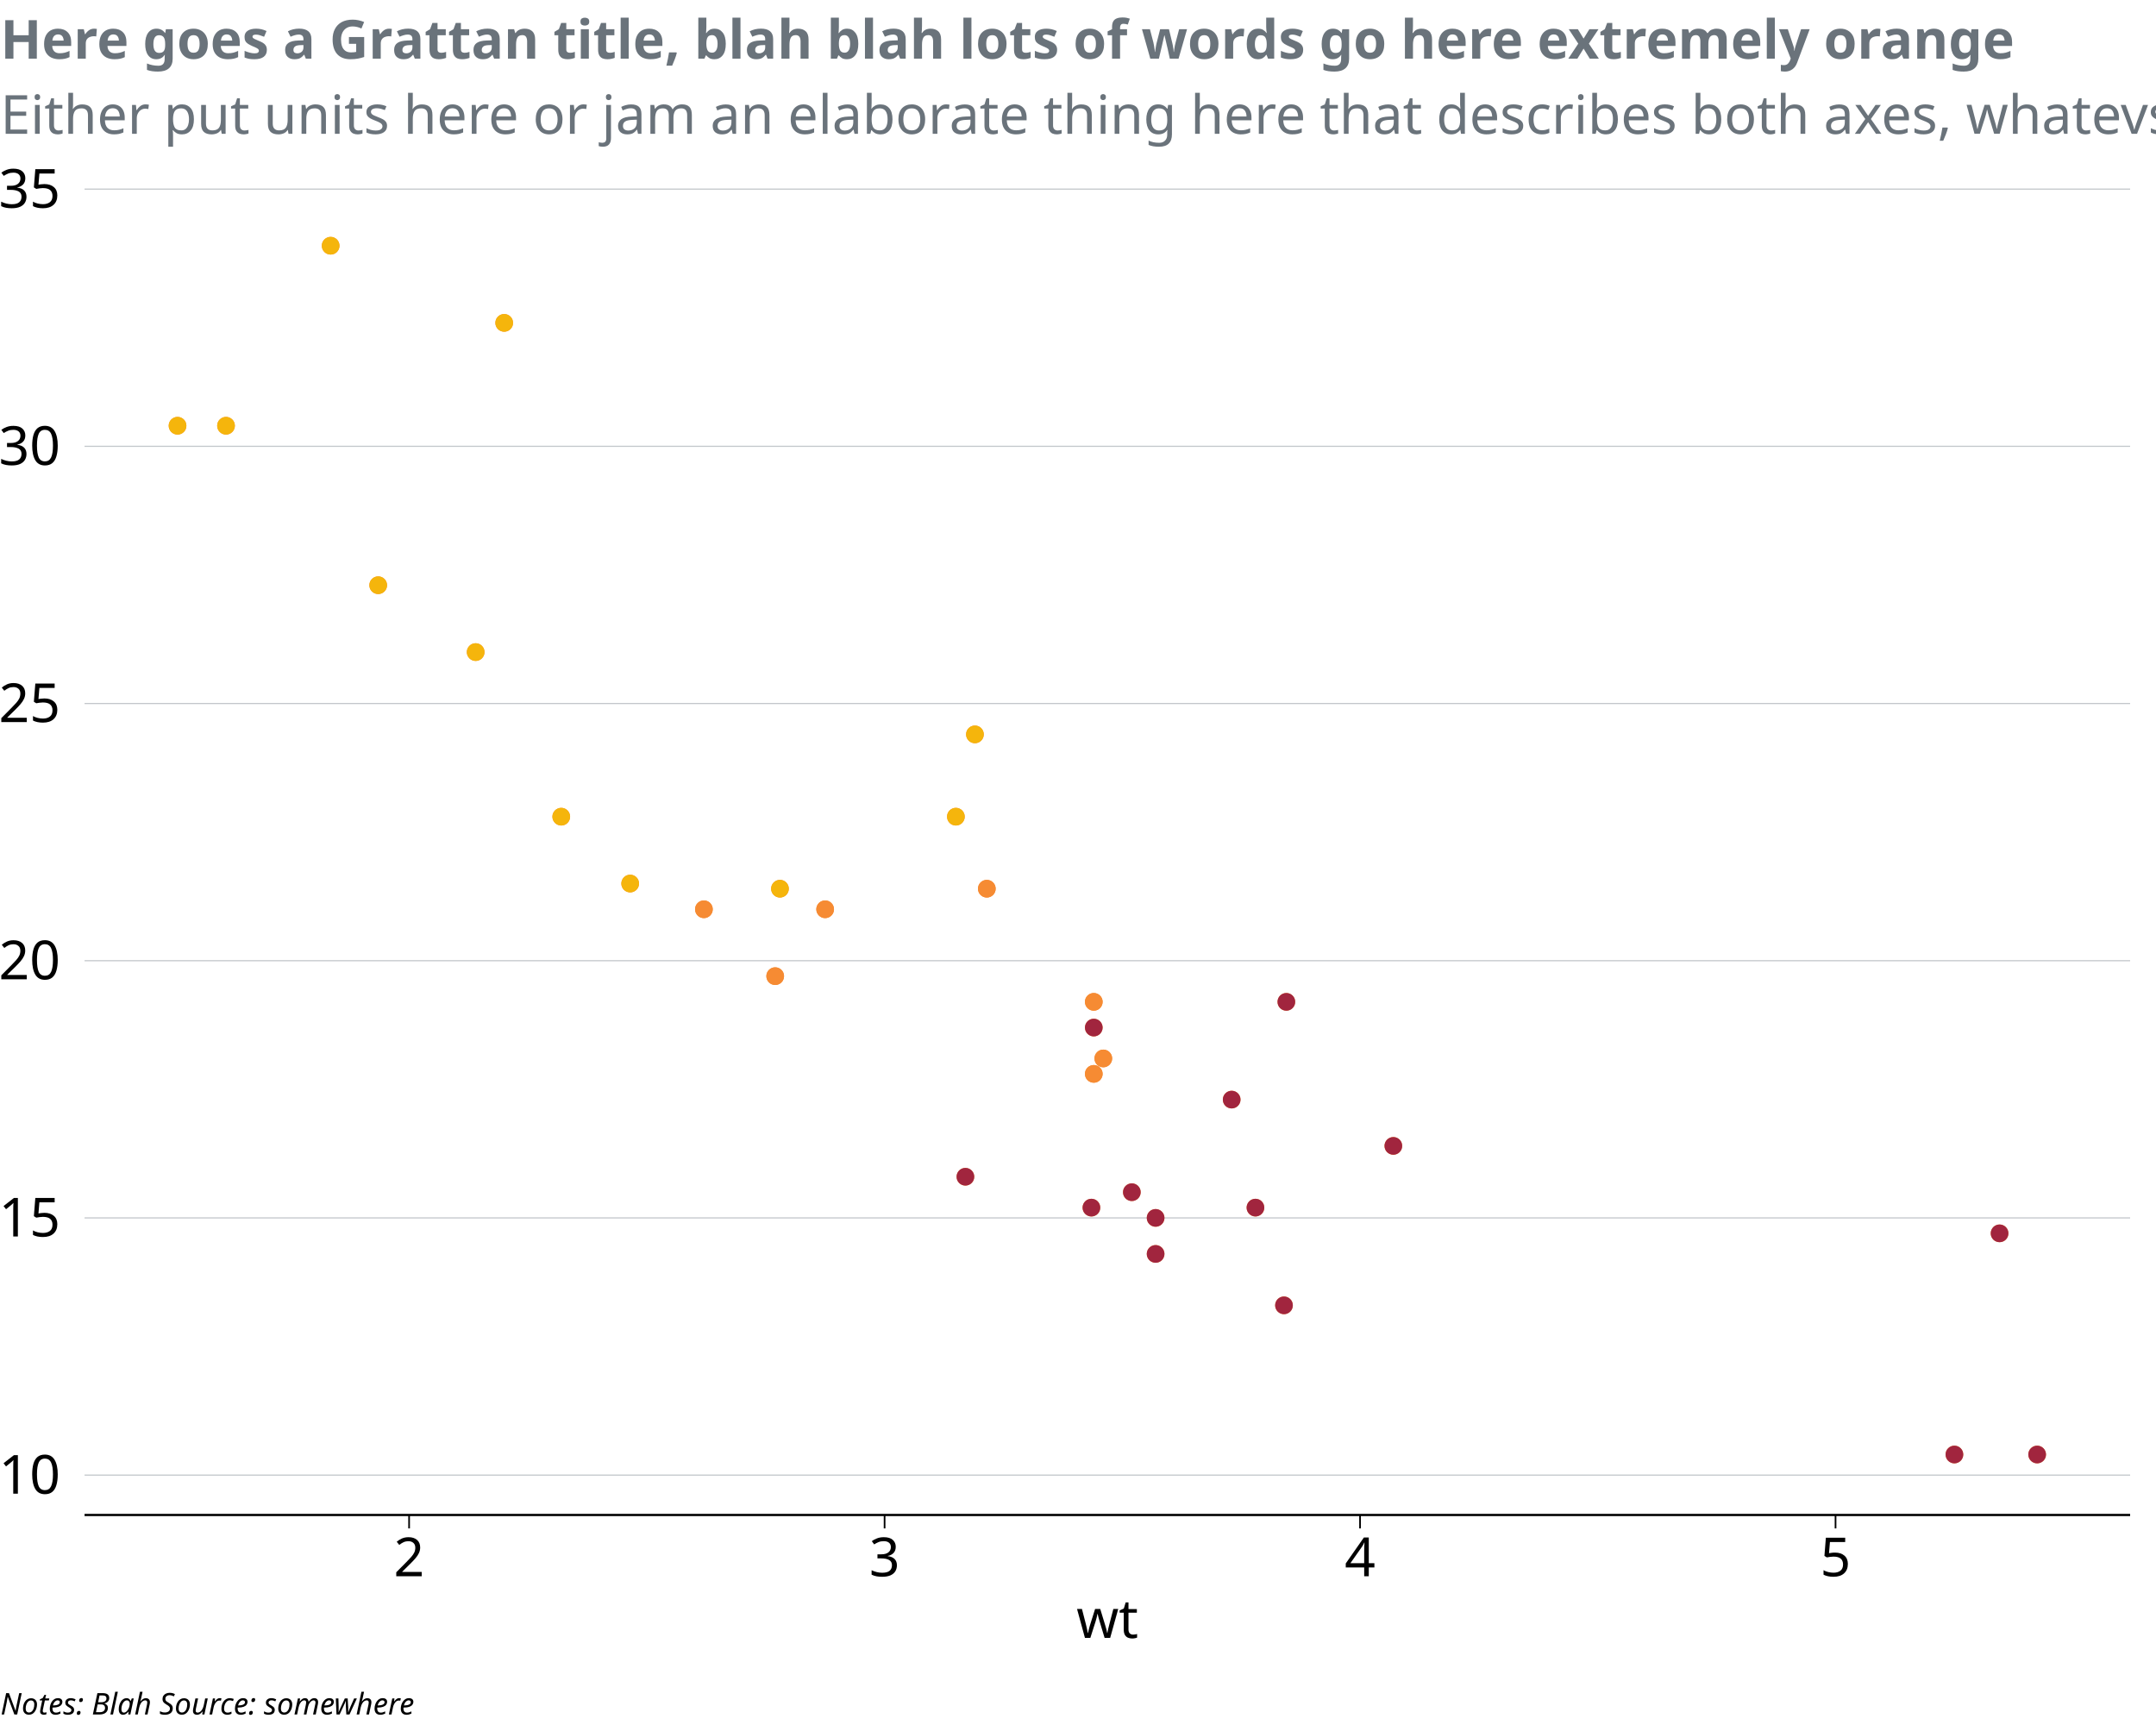
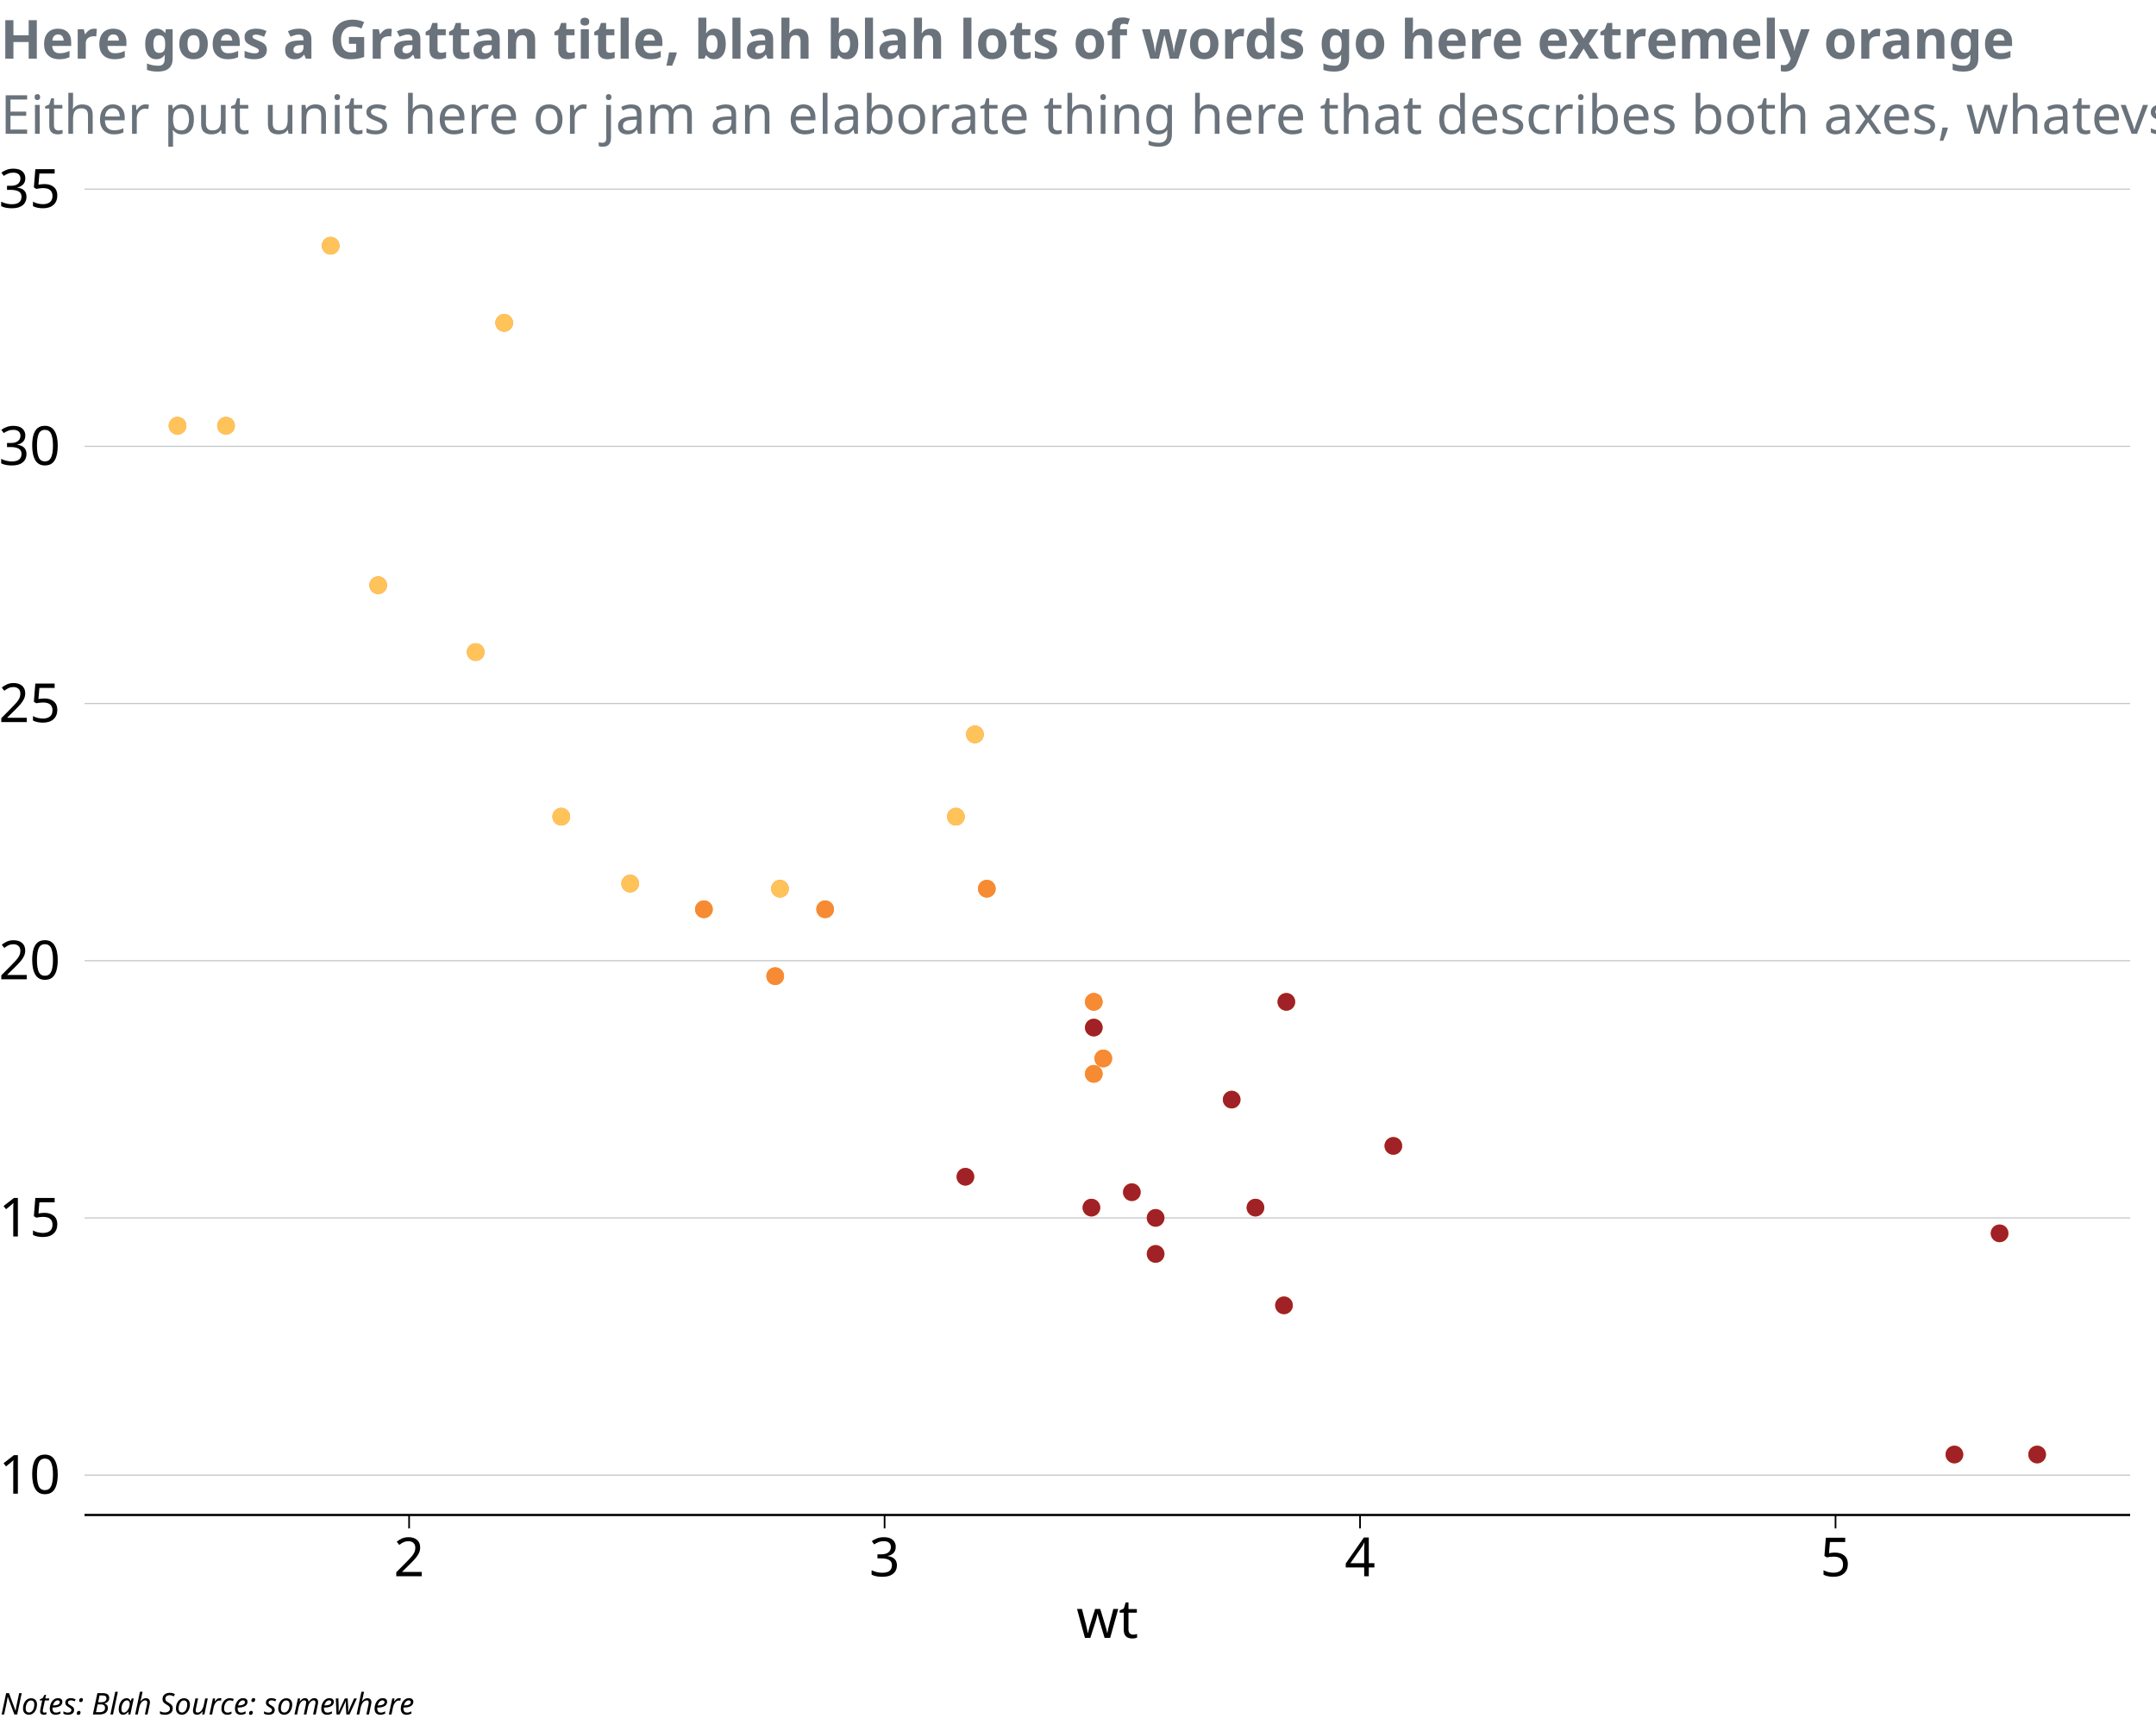
<svg xmlns="http://www.w3.org/2000/svg" class="svglite" data-engine-version="2.0" width="720.00pt" height="576.00pt" viewBox="0 0 720.00 576.00">
  <defs>
    <style type="text/css">
    .svglite line, .svglite polyline, .svglite polygon, .svglite path, .svglite rect, .svglite circle {
      fill: none;
      stroke: #000000;
      stroke-linecap: round;
      stroke-linejoin: round;
      stroke-miterlimit: 10.00;
    }
  </style>
  </defs>
  <rect width="100%" height="100%" style="stroke: none; fill: #FFFFFF;" />
  <defs>
    <clipPath id="cpMC4wMHw3MjAuMDB8MC4wMHw1NzYuMDA=">
      <rect x="0.00" y="0.00" width="720.00" height="576.00" />
    </clipPath>
  </defs>
  <g clip-path="url(#cpMC4wMHw3MjAuMDB8MC4wMHw1NzYuMDA=)">
    <rect x="0.00" y="0.00" width="720.00" height="576.00" style="stroke-width: 0.75; stroke: none; fill: #FFFFFF;" />
  </g>
  <defs>
    <clipPath id="cpMjguMjR8NzExLjM2fDYxLjg2fDUwNS44Nw==">
      <rect x="28.24" y="61.86" width="683.12" height="444.00" />
    </clipPath>
  </defs>
  <g clip-path="url(#cpMjguMjR8NzExLjM2fDYxLjg2fDUwNS44Nw==)">
    <rect x="28.24" y="61.86" width="683.12" height="444.00" style="stroke-width: 0.75; stroke: none; fill: #FFFFFF;" />
    <polyline points="28.24,492.55 711.36,492.55 " style="stroke-width: 0.38; stroke: #C3C7CB; stroke-linecap: butt;" />
    <polyline points="28.24,406.67 711.36,406.67 " style="stroke-width: 0.38; stroke: #C3C7CB; stroke-linecap: butt;" />
    <polyline points="28.24,320.79 711.36,320.79 " style="stroke-width: 0.38; stroke: #C3C7CB; stroke-linecap: butt;" />
    <polyline points="28.24,234.91 711.36,234.91 " style="stroke-width: 0.38; stroke: #C3C7CB; stroke-linecap: butt;" />
    <polyline points="28.24,149.03 711.36,149.03 " style="stroke-width: 0.38; stroke: #C3C7CB; stroke-linecap: butt;" />
    <polyline points="28.24,63.15 711.36,63.15 " style="stroke-width: 0.38; stroke: #C3C7CB; stroke-linecap: butt;" />
    <circle cx="235.07" cy="303.62" r="2.60" style="stroke-width: 0.71; stroke: #F68B33; fill: #F68B33;" />
    <circle cx="275.56" cy="303.62" r="2.60" style="stroke-width: 0.71; stroke: #F68B33; fill: #F68B33;" />
    <circle cx="187.43" cy="272.70" r="2.60" style="stroke-width: 0.71; stroke: #F68B33; fill: #F68B33;" />
    <circle cx="329.55" cy="296.75" r="2.60" style="stroke-width: 0.71; stroke: #F68B33; fill: #F68B33;" />
    <circle cx="365.27" cy="343.12" r="2.60" style="stroke-width: 0.71; stroke: #F68B33; fill: #F68B33;" />
    <circle cx="368.45" cy="353.43" r="2.60" style="stroke-width: 0.71; stroke: #F68B33; fill: #F68B33;" />
    <circle cx="385.92" cy="418.70" r="2.60" style="stroke-width: 0.71; stroke: #F68B33; fill: #F68B33;" />
    <circle cx="325.58" cy="245.22" r="2.60" style="stroke-width: 0.71; stroke: #F68B33; fill: #F68B33;" />
    <circle cx="319.22" cy="272.70" r="2.60" style="stroke-width: 0.71; stroke: #F68B33; fill: #F68B33;" />
    <circle cx="365.27" cy="334.53" r="2.60" style="stroke-width: 0.71; stroke: #F68B33; fill: #F68B33;" />
    <circle cx="365.27" cy="358.58" r="2.60" style="stroke-width: 0.71; stroke: #F68B33; fill: #F68B33;" />
    <circle cx="465.31" cy="382.63" r="2.60" style="stroke-width: 0.71; stroke: #F68B33; fill: #F68B33;" />
    <circle cx="411.32" cy="367.17" r="2.60" style="stroke-width: 0.71; stroke: #F68B33; fill: #F68B33;" />
    <circle cx="419.26" cy="403.24" r="2.60" style="stroke-width: 0.71; stroke: #F68B33; fill: #F68B33;" />
    <circle cx="652.68" cy="485.68" r="2.60" style="stroke-width: 0.71; stroke: #F68B33; fill: #F68B33;" />
    <circle cx="680.31" cy="485.68" r="2.60" style="stroke-width: 0.71; stroke: #F68B33; fill: #F68B33;" />
    <circle cx="667.76" cy="411.83" r="2.60" style="stroke-width: 0.71; stroke: #F68B33; fill: #F68B33;" />
    <circle cx="168.38" cy="107.81" r="2.60" style="stroke-width: 0.71; stroke: #F68B33; fill: #F68B33;" />
    <circle cx="75.48" cy="142.16" r="2.60" style="stroke-width: 0.71; stroke: #F68B33; fill: #F68B33;" />
    <circle cx="110.42" cy="82.05" r="2.60" style="stroke-width: 0.71; stroke: #F68B33; fill: #F68B33;" />
    <circle cx="210.45" cy="295.03" r="2.60" style="stroke-width: 0.71; stroke: #F68B33; fill: #F68B33;" />
    <circle cx="377.98" cy="398.09" r="2.60" style="stroke-width: 0.71; stroke: #F68B33; fill: #F68B33;" />
    <circle cx="364.48" cy="403.24" r="2.60" style="stroke-width: 0.71; stroke: #F68B33; fill: #F68B33;" />
    <circle cx="428.79" cy="435.87" r="2.60" style="stroke-width: 0.71; stroke: #F68B33; fill: #F68B33;" />
    <circle cx="429.58" cy="334.53" r="2.60" style="stroke-width: 0.71; stroke: #F68B33; fill: #F68B33;" />
    <circle cx="126.30" cy="195.41" r="2.60" style="stroke-width: 0.71; stroke: #F68B33; fill: #F68B33;" />
    <circle cx="158.85" cy="217.74" r="2.60" style="stroke-width: 0.71; stroke: #F68B33; fill: #F68B33;" />
    <circle cx="59.29" cy="142.16" r="2.60" style="stroke-width: 0.71; stroke: #F68B33; fill: #F68B33;" />
    <circle cx="322.40" cy="392.93" r="2.60" style="stroke-width: 0.71; stroke: #F68B33; fill: #F68B33;" />
    <circle cx="258.88" cy="325.95" r="2.60" style="stroke-width: 0.71; stroke: #F68B33; fill: #F68B33;" />
    <circle cx="385.92" cy="406.67" r="2.60" style="stroke-width: 0.71; stroke: #F68B33; fill: #F68B33;" />
    <circle cx="260.47" cy="296.75" r="2.60" style="stroke-width: 0.71; stroke: #F68B33; fill: #F68B33;" />
    <circle cx="235.07" cy="303.62" r="2.60" style="stroke-width: 0.71; stroke: #F68B33; fill: #F68B33;" />
    <circle cx="275.56" cy="303.62" r="2.60" style="stroke-width: 0.71; stroke: #F68B33; fill: #F68B33;" />
-     <circle cx="187.43" cy="272.70" r="2.60" style="stroke-width: 0.71; stroke: #F5B50C; fill: #F5B50C;" />
+     <circle cx="187.43" cy="272.70" r="2.60" style="stroke-width: 0.71; stroke: #FFC35A; fill: #FFC35A;" />
    <circle cx="329.55" cy="296.75" r="2.60" style="stroke-width: 0.71; stroke: #F68B33; fill: #F68B33;" />
-     <circle cx="365.27" cy="343.12" r="2.60" style="stroke-width: 0.71; stroke: #A1253E; fill: #A1253E;" />
+     <circle cx="365.27" cy="343.12" r="2.60" style="stroke-width: 0.71; stroke: #A02226; fill: #A02226;" />
    <circle cx="368.45" cy="353.43" r="2.60" style="stroke-width: 0.71; stroke: #F68B33; fill: #F68B33;" />
-     <circle cx="385.92" cy="418.70" r="2.60" style="stroke-width: 0.71; stroke: #A1253E; fill: #A1253E;" />
-     <circle cx="325.58" cy="245.22" r="2.60" style="stroke-width: 0.71; stroke: #F5B50C; fill: #F5B50C;" />
-     <circle cx="319.22" cy="272.70" r="2.60" style="stroke-width: 0.71; stroke: #F5B50C; fill: #F5B50C;" />
+     <circle cx="385.92" cy="418.70" r="2.60" style="stroke-width: 0.71; stroke: #A02226; fill: #A02226;" />
+     <circle cx="325.58" cy="245.22" r="2.60" style="stroke-width: 0.71; stroke: #FFC35A; fill: #FFC35A;" />
+     <circle cx="319.22" cy="272.70" r="2.60" style="stroke-width: 0.71; stroke: #FFC35A; fill: #FFC35A;" />
    <circle cx="365.27" cy="334.53" r="2.60" style="stroke-width: 0.71; stroke: #F68B33; fill: #F68B33;" />
    <circle cx="365.27" cy="358.58" r="2.60" style="stroke-width: 0.71; stroke: #F68B33; fill: #F68B33;" />
-     <circle cx="465.31" cy="382.63" r="2.60" style="stroke-width: 0.71; stroke: #A1253E; fill: #A1253E;" />
-     <circle cx="411.32" cy="367.17" r="2.60" style="stroke-width: 0.71; stroke: #A1253E; fill: #A1253E;" />
-     <circle cx="419.26" cy="403.24" r="2.60" style="stroke-width: 0.71; stroke: #A1253E; fill: #A1253E;" />
-     <circle cx="652.68" cy="485.68" r="2.60" style="stroke-width: 0.71; stroke: #A1253E; fill: #A1253E;" />
-     <circle cx="680.31" cy="485.68" r="2.60" style="stroke-width: 0.71; stroke: #A1253E; fill: #A1253E;" />
-     <circle cx="667.76" cy="411.83" r="2.60" style="stroke-width: 0.71; stroke: #A1253E; fill: #A1253E;" />
-     <circle cx="168.38" cy="107.81" r="2.60" style="stroke-width: 0.71; stroke: #F5B50C; fill: #F5B50C;" />
-     <circle cx="75.48" cy="142.16" r="2.60" style="stroke-width: 0.71; stroke: #F5B50C; fill: #F5B50C;" />
-     <circle cx="110.42" cy="82.05" r="2.60" style="stroke-width: 0.71; stroke: #F5B50C; fill: #F5B50C;" />
-     <circle cx="210.45" cy="295.03" r="2.60" style="stroke-width: 0.71; stroke: #F5B50C; fill: #F5B50C;" />
-     <circle cx="377.98" cy="398.09" r="2.60" style="stroke-width: 0.71; stroke: #A1253E; fill: #A1253E;" />
-     <circle cx="364.48" cy="403.24" r="2.60" style="stroke-width: 0.71; stroke: #A1253E; fill: #A1253E;" />
-     <circle cx="428.79" cy="435.87" r="2.60" style="stroke-width: 0.71; stroke: #A1253E; fill: #A1253E;" />
-     <circle cx="429.58" cy="334.53" r="2.60" style="stroke-width: 0.71; stroke: #A1253E; fill: #A1253E;" />
-     <circle cx="126.30" cy="195.41" r="2.60" style="stroke-width: 0.71; stroke: #F5B50C; fill: #F5B50C;" />
-     <circle cx="158.85" cy="217.74" r="2.60" style="stroke-width: 0.71; stroke: #F5B50C; fill: #F5B50C;" />
-     <circle cx="59.29" cy="142.16" r="2.60" style="stroke-width: 0.71; stroke: #F5B50C; fill: #F5B50C;" />
-     <circle cx="322.40" cy="392.93" r="2.60" style="stroke-width: 0.71; stroke: #A1253E; fill: #A1253E;" />
+     <circle cx="465.31" cy="382.63" r="2.60" style="stroke-width: 0.71; stroke: #A02226; fill: #A02226;" />
+     <circle cx="411.32" cy="367.17" r="2.60" style="stroke-width: 0.71; stroke: #A02226; fill: #A02226;" />
+     <circle cx="419.26" cy="403.24" r="2.60" style="stroke-width: 0.71; stroke: #A02226; fill: #A02226;" />
+     <circle cx="652.68" cy="485.68" r="2.60" style="stroke-width: 0.71; stroke: #A02226; fill: #A02226;" />
+     <circle cx="680.31" cy="485.68" r="2.60" style="stroke-width: 0.71; stroke: #A02226; fill: #A02226;" />
+     <circle cx="667.76" cy="411.83" r="2.60" style="stroke-width: 0.71; stroke: #A02226; fill: #A02226;" />
+     <circle cx="168.38" cy="107.81" r="2.60" style="stroke-width: 0.71; stroke: #FFC35A; fill: #FFC35A;" />
+     <circle cx="75.48" cy="142.16" r="2.60" style="stroke-width: 0.71; stroke: #FFC35A; fill: #FFC35A;" />
+     <circle cx="110.42" cy="82.05" r="2.60" style="stroke-width: 0.71; stroke: #FFC35A; fill: #FFC35A;" />
+     <circle cx="210.45" cy="295.03" r="2.60" style="stroke-width: 0.71; stroke: #FFC35A; fill: #FFC35A;" />
+     <circle cx="377.98" cy="398.09" r="2.60" style="stroke-width: 0.71; stroke: #A02226; fill: #A02226;" />
+     <circle cx="364.48" cy="403.24" r="2.60" style="stroke-width: 0.71; stroke: #A02226; fill: #A02226;" />
+     <circle cx="428.79" cy="435.87" r="2.60" style="stroke-width: 0.71; stroke: #A02226; fill: #A02226;" />
+     <circle cx="429.58" cy="334.53" r="2.60" style="stroke-width: 0.71; stroke: #A02226; fill: #A02226;" />
+     <circle cx="126.30" cy="195.41" r="2.60" style="stroke-width: 0.71; stroke: #FFC35A; fill: #FFC35A;" />
+     <circle cx="158.85" cy="217.74" r="2.60" style="stroke-width: 0.71; stroke: #FFC35A; fill: #FFC35A;" />
+     <circle cx="59.29" cy="142.16" r="2.60" style="stroke-width: 0.71; stroke: #FFC35A; fill: #FFC35A;" />
+     <circle cx="322.40" cy="392.93" r="2.60" style="stroke-width: 0.71; stroke: #A02226; fill: #A02226;" />
    <circle cx="258.88" cy="325.95" r="2.60" style="stroke-width: 0.71; stroke: #F68B33; fill: #F68B33;" />
-     <circle cx="385.92" cy="406.67" r="2.60" style="stroke-width: 0.71; stroke: #A1253E; fill: #A1253E;" />
-     <circle cx="260.47" cy="296.75" r="2.60" style="stroke-width: 0.71; stroke: #F5B50C; fill: #F5B50C;" />
+     <circle cx="385.92" cy="406.67" r="2.60" style="stroke-width: 0.71; stroke: #A02226; fill: #A02226;" />
+     <circle cx="260.47" cy="296.75" r="2.60" style="stroke-width: 0.71; stroke: #FFC35A; fill: #FFC35A;" />
  </g>
  <g clip-path="url(#cpMC4wMHw3MjAuMDB8MC4wMHw1NzYuMDA=)">
    <text x="20.17" y="498.75" text-anchor="end" style="font-size: 18.00px; font-family: sans;" textLength="20.02px" lengthAdjust="spacingAndGlyphs">10</text>
    <text x="20.17" y="412.87" text-anchor="end" style="font-size: 18.00px; font-family: sans;" textLength="20.02px" lengthAdjust="spacingAndGlyphs">15</text>
    <text x="20.17" y="326.99" text-anchor="end" style="font-size: 18.00px; font-family: sans;" textLength="20.02px" lengthAdjust="spacingAndGlyphs">20</text>
    <text x="20.17" y="241.11" text-anchor="end" style="font-size: 18.00px; font-family: sans;" textLength="20.02px" lengthAdjust="spacingAndGlyphs">25</text>
    <text x="20.17" y="155.23" text-anchor="end" style="font-size: 18.00px; font-family: sans;" textLength="20.02px" lengthAdjust="spacingAndGlyphs">30</text>
    <text x="20.17" y="69.35" text-anchor="end" style="font-size: 18.00px; font-family: sans;" textLength="20.02px" lengthAdjust="spacingAndGlyphs">35</text>
    <polyline points="28.24,505.87 711.36,505.87 " style="stroke-width: 0.75; stroke-linecap: butt;" />
    <polyline points="136.62,510.35 136.62,505.87 " style="stroke-width: 0.56; stroke-linecap: butt;" />
    <polyline points="295.41,510.35 295.41,505.87 " style="stroke-width: 0.56; stroke-linecap: butt;" />
    <polyline points="454.19,510.35 454.19,505.87 " style="stroke-width: 0.56; stroke-linecap: butt;" />
    <polyline points="612.98,510.35 612.98,505.87 " style="stroke-width: 0.56; stroke-linecap: butt;" />
    <text x="136.62" y="526.32" text-anchor="middle" style="font-size: 18.00px; font-family: sans;" textLength="10.01px" lengthAdjust="spacingAndGlyphs">2</text>
    <text x="295.41" y="526.32" text-anchor="middle" style="font-size: 18.00px; font-family: sans;" textLength="10.01px" lengthAdjust="spacingAndGlyphs">3</text>
    <text x="454.19" y="526.32" text-anchor="middle" style="font-size: 18.00px; font-family: sans;" textLength="10.01px" lengthAdjust="spacingAndGlyphs">4</text>
    <text x="612.98" y="526.32" text-anchor="middle" style="font-size: 18.00px; font-family: sans;" textLength="10.01px" lengthAdjust="spacingAndGlyphs">5</text>
    <text x="369.80" y="546.93" text-anchor="middle" style="font-size: 18.00px; font-family: sans;" textLength="18.00px" lengthAdjust="spacingAndGlyphs">wt</text>
    <text x="0.14" y="44.68" style="font-size: 18.00px; fill: #6A737B; font-family: sans;" textLength="682.47px" lengthAdjust="spacingAndGlyphs">Either put units here or jam an elaborate thing here that describes both axes, whatevs</text>
    <text x="0.14" y="19.59" style="font-size: 18.00px; font-weight: bold; fill: #6A737B; font-family: sans;" textLength="595.38px" lengthAdjust="spacingAndGlyphs">Here goes a Grattan title, blah blah lots of words go here extremely orange</text>
    <text x="0.14" y="572.49" style="font-size: 9.99px; font-style: italic; font-family: sans;" textLength="143.29px" lengthAdjust="spacingAndGlyphs">Notes: Blah Source: somewhere</text>
  </g>
</svg>
